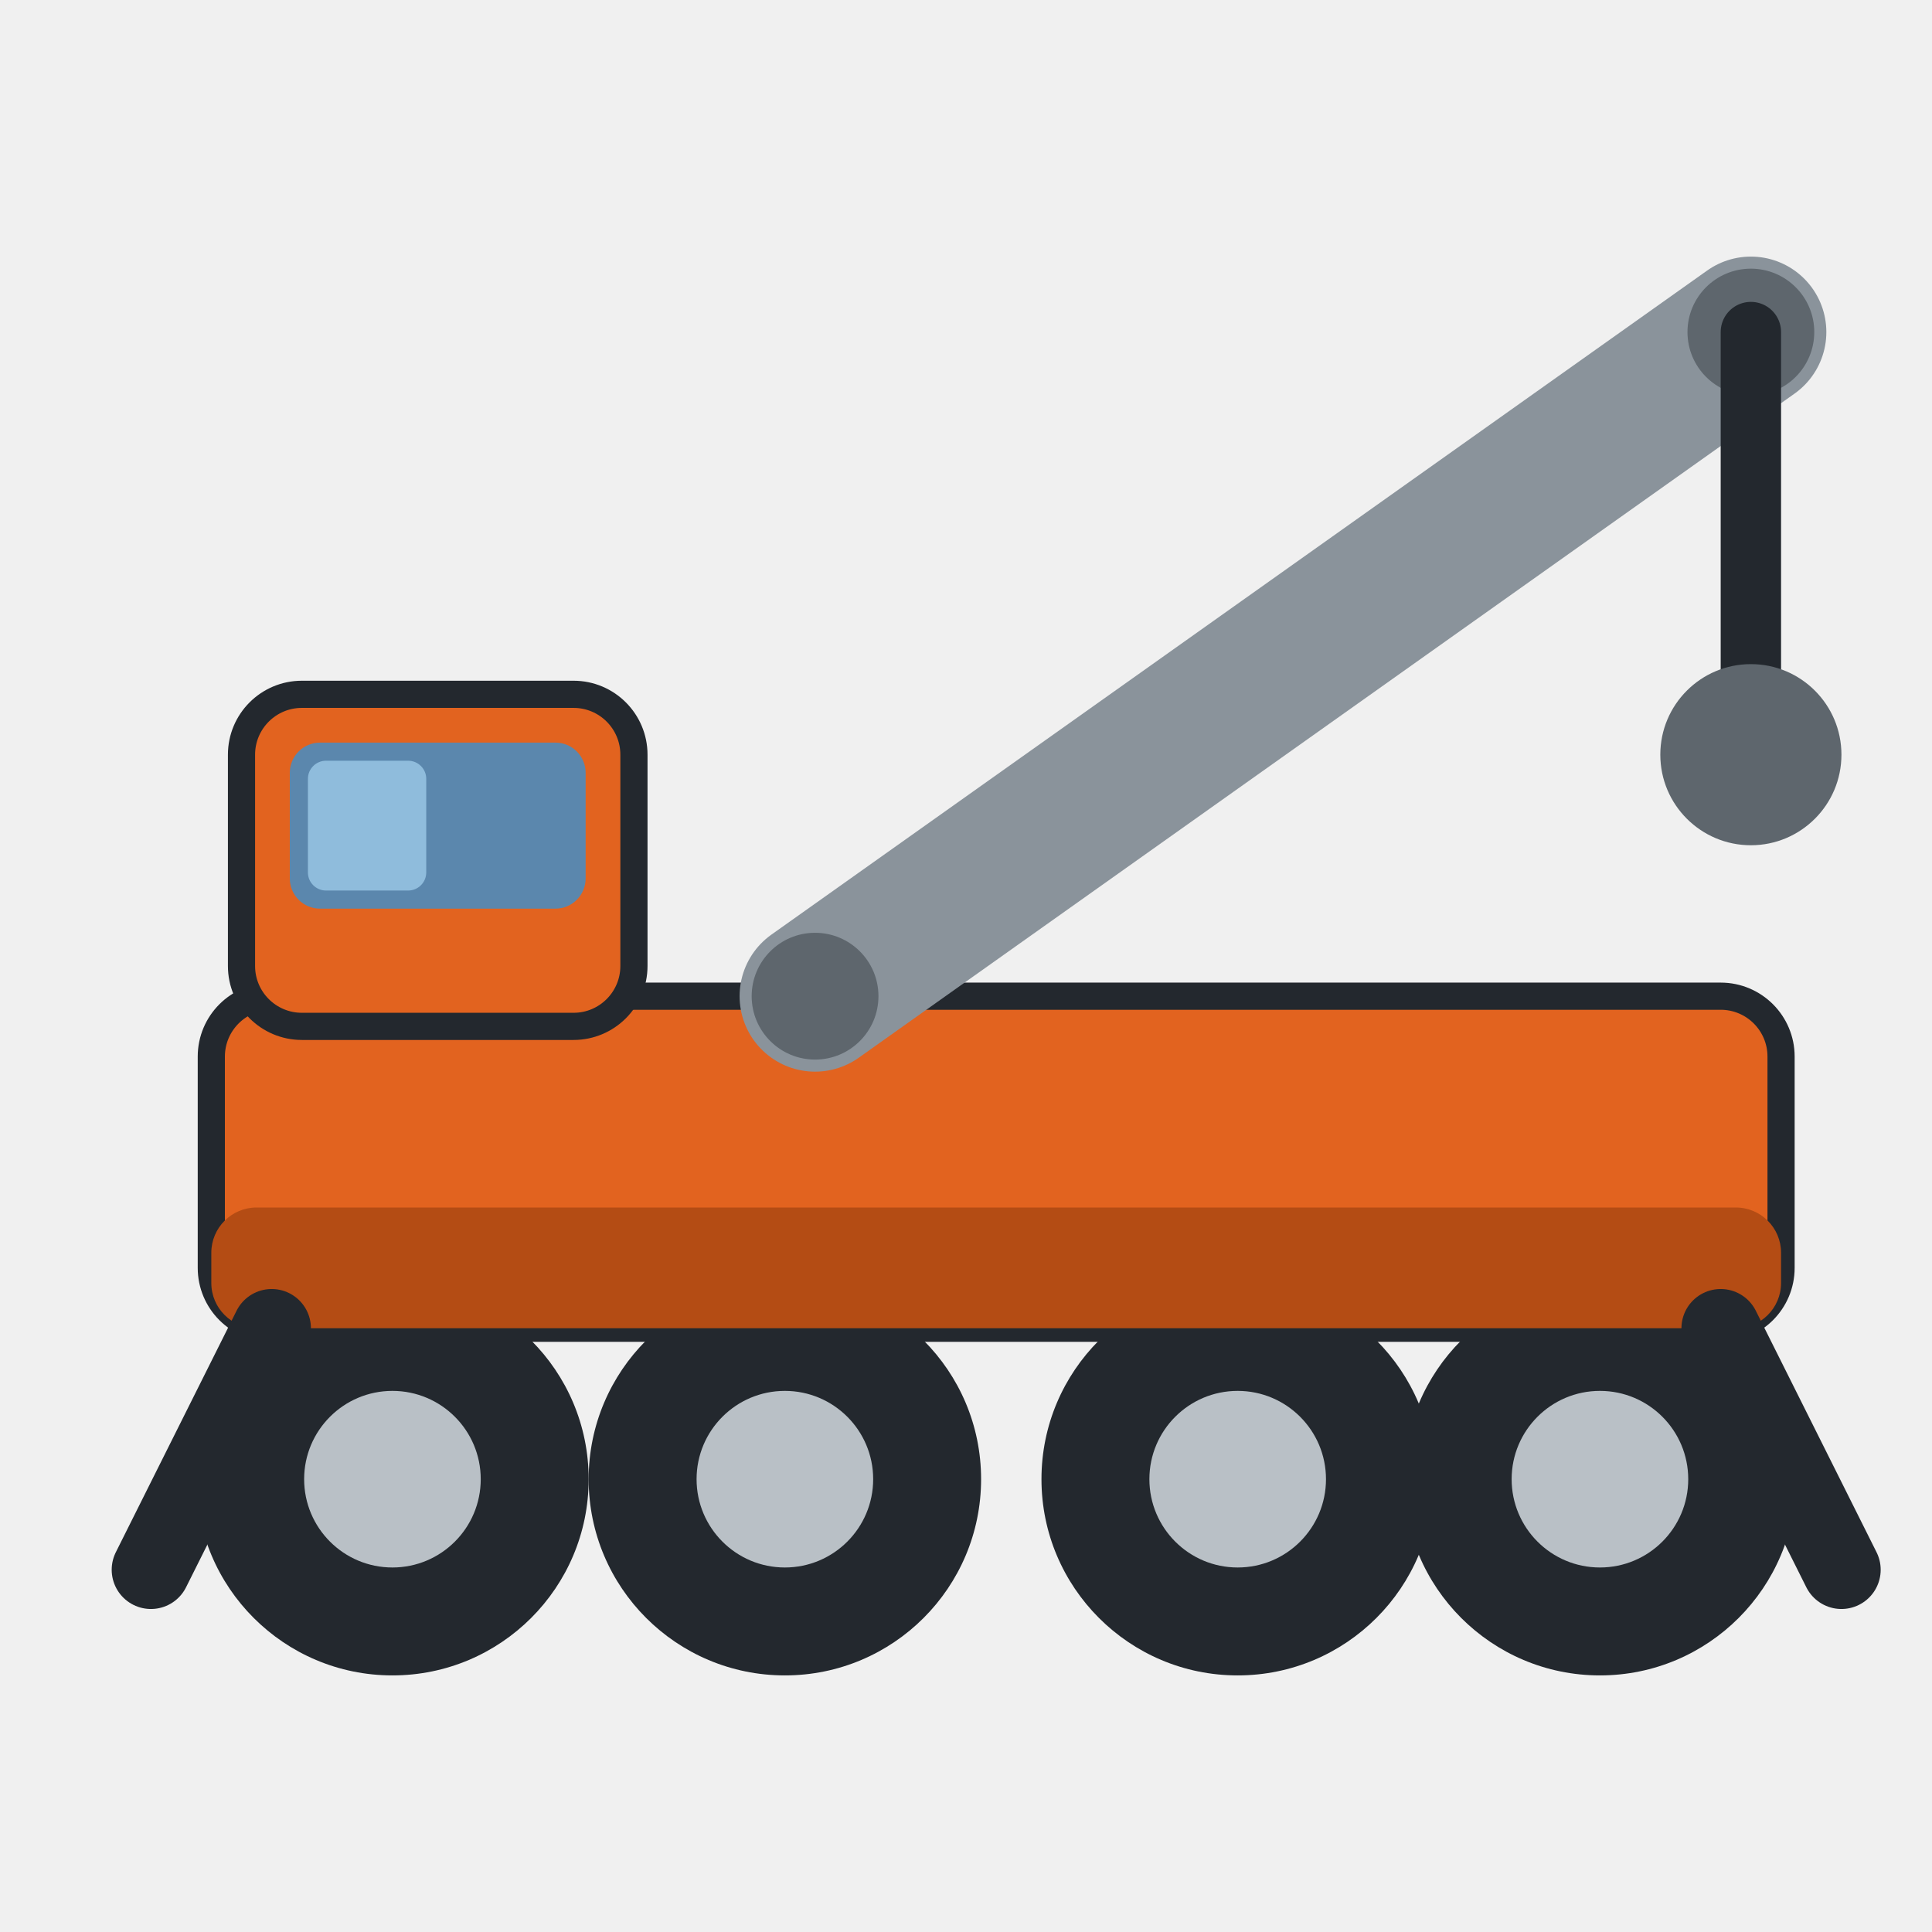
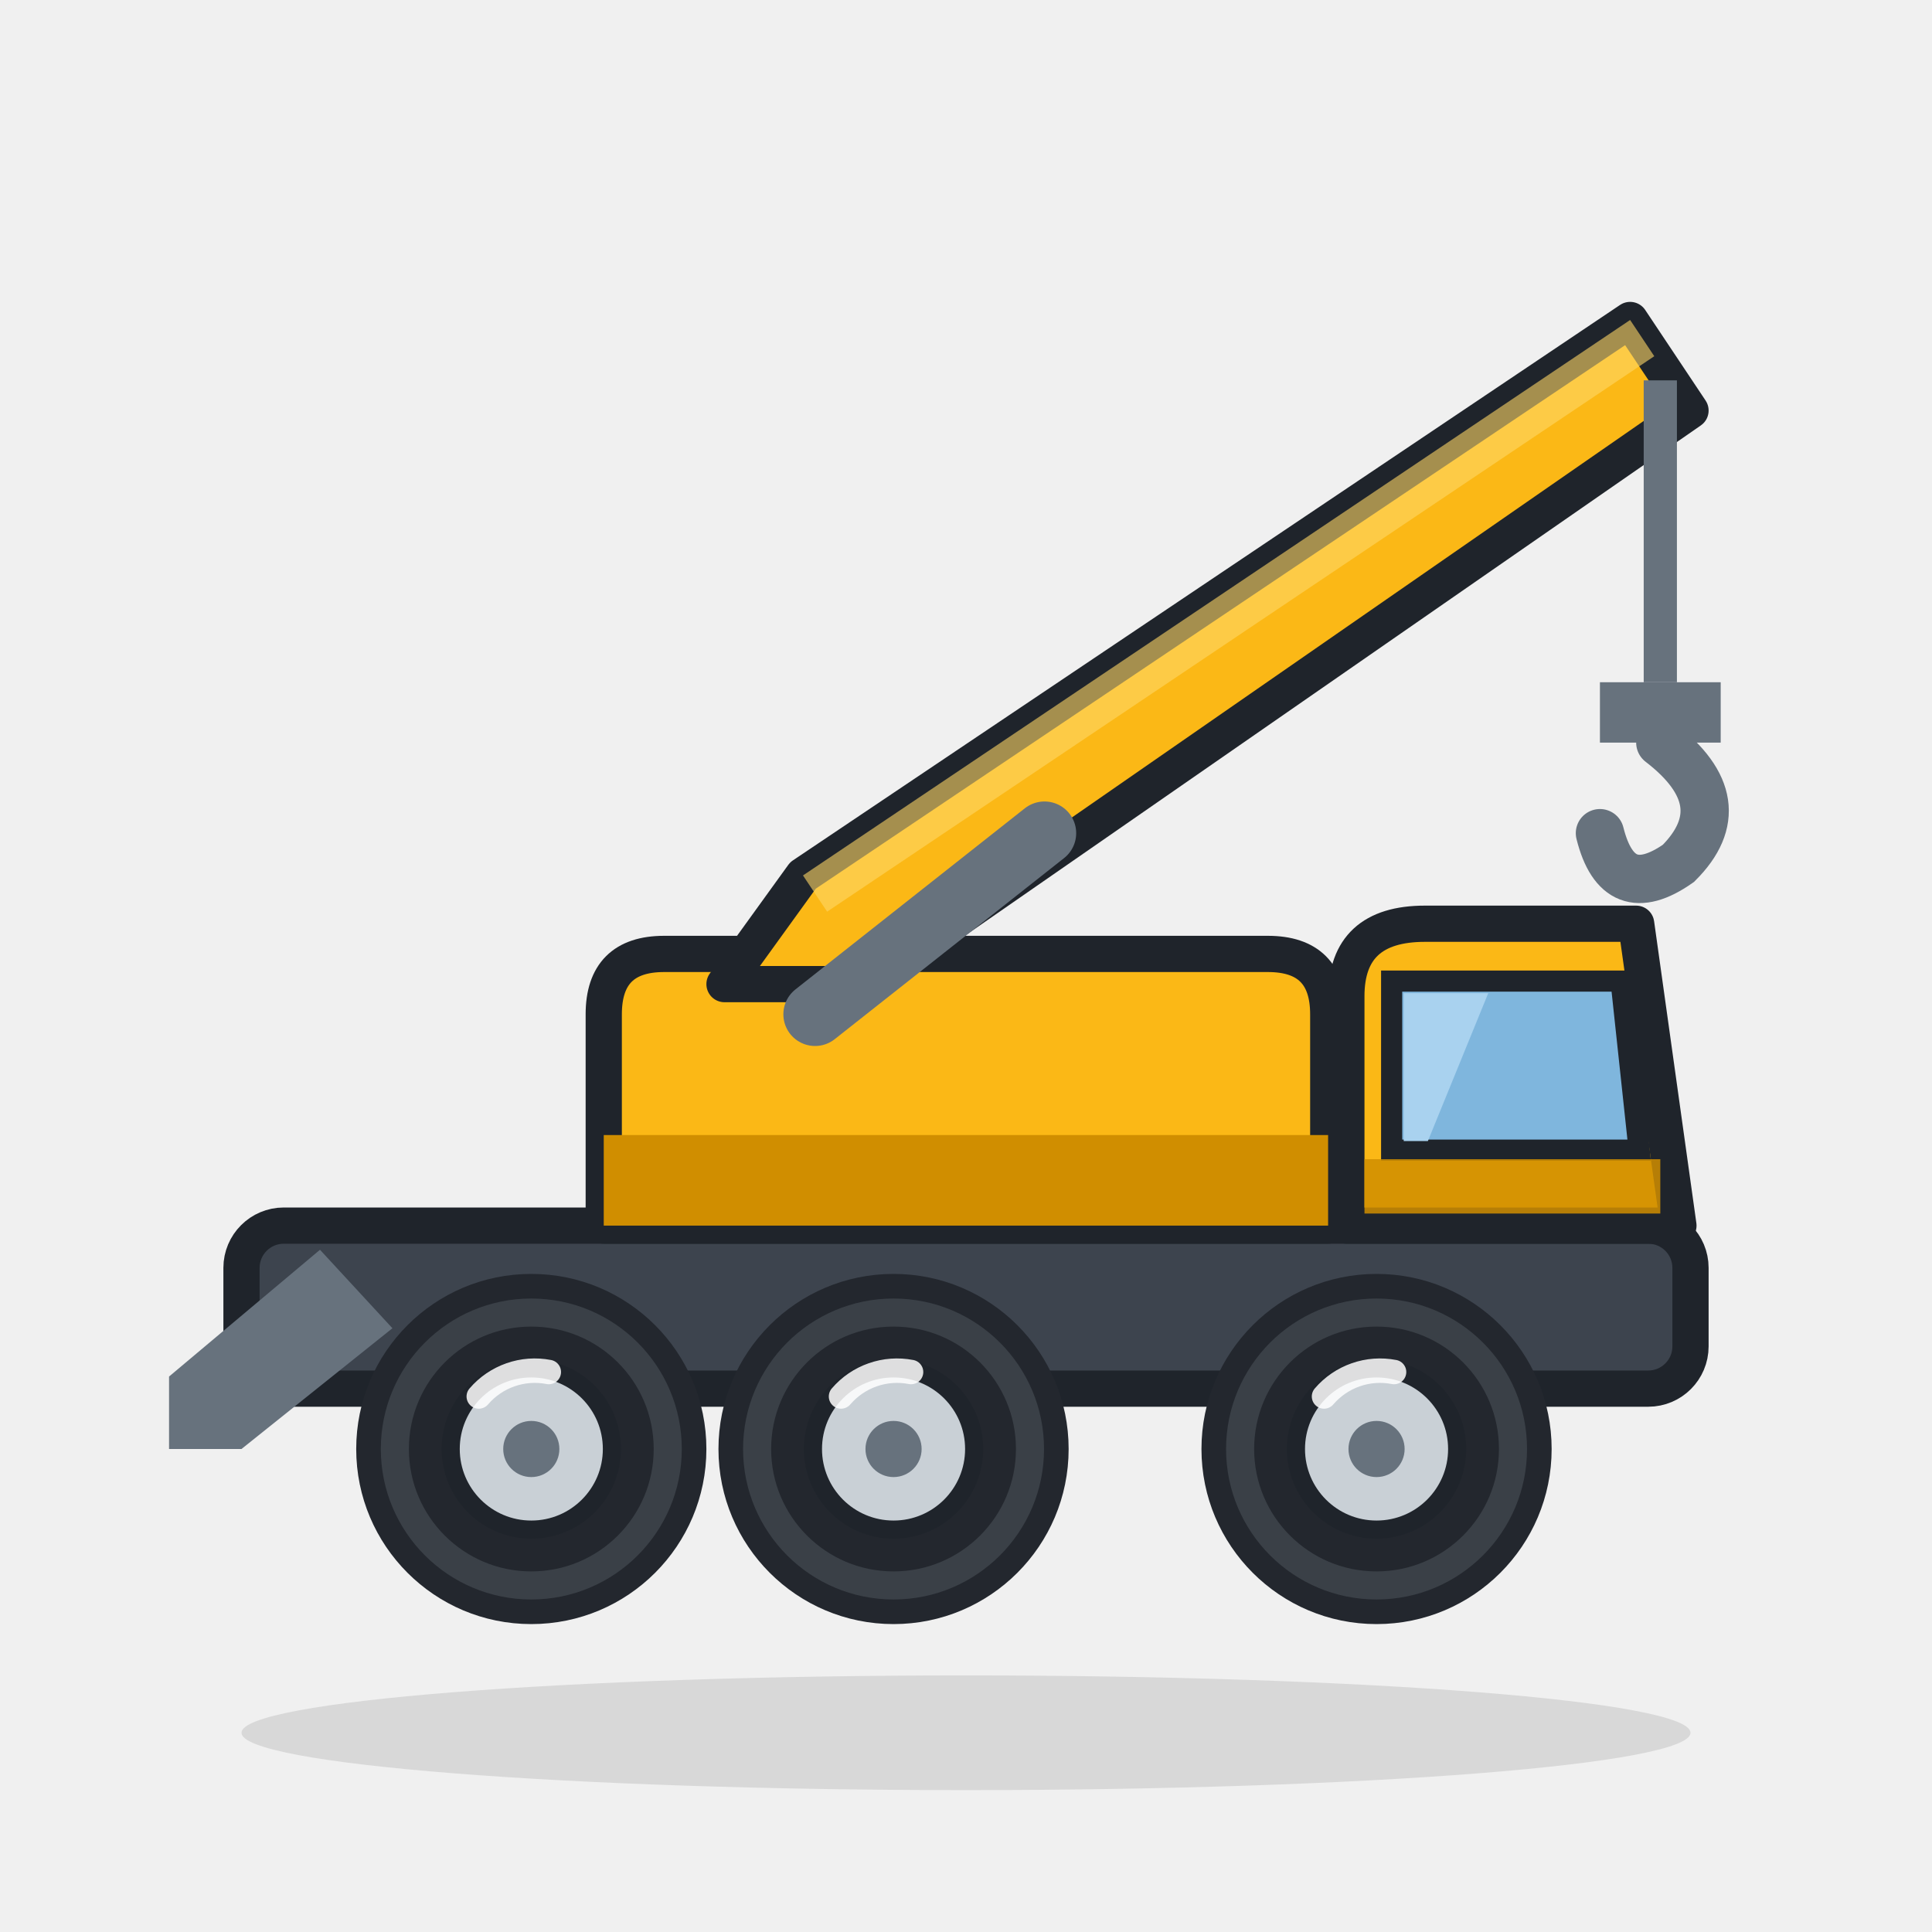
<svg xmlns="http://www.w3.org/2000/svg" viewBox="0 0 64 64">
-   <circle cx="13" cy="49" r="6.5" fill="#23282E" />
-   <circle cx="13" cy="49" r="2.925" fill="#B9C0C6" />
-   <circle cx="26" cy="49" r="6.5" fill="#23282E" />
-   <circle cx="26" cy="49" r="2.925" fill="#B9C0C6" />
-   <circle cx="41" cy="49" r="6.5" fill="#23282E" />
-   <circle cx="41" cy="49" r="2.925" fill="#B9C0C6" />
-   <circle cx="53" cy="49" r="6.5" fill="#23282E" />
-   <circle cx="53" cy="49" r="2.925" fill="#B9C0C6" />
-   <rect x="7" y="33" width="52" height="11" rx="2" fill="#E2631F" stroke="#23282E" stroke-width="0.9" />
-   <rect x="7" y="40" width="52" height="4" rx="1.5" fill="#B44C14" />
-   <rect x="8" y="23" width="13" height="11" rx="2" fill="#E2631F" stroke="#23282E" stroke-width="0.9" />
-   <rect x="9.6" y="24.6" width="9.8" height="5.5" rx="1" fill="#5B87AD" />
-   <rect x="10.2" y="25.2" width="3.92" height="4.3" rx="0.6" fill="#8FBCDC" />
-   <line x1="27" y1="33" x2="58" y2="11" stroke="#8A939B" stroke-width="5" stroke-linecap="round" />
-   <circle cx="27" cy="33" r="2.1" fill="#5E666D" />
-   <circle cx="58" cy="11" r="2.1" fill="#5E666D" />
-   <line x1="58" y1="11" x2="58" y2="23" stroke="#23282E" stroke-width="2" stroke-linecap="round" />
-   <circle cx="58" cy="25" r="3" fill="#5E666D" />
-   <line x1="9" y1="44" x2="5" y2="52" stroke="#23282E" stroke-width="2.6" stroke-linecap="round" />
-   <line x1="57" y1="44" x2="61" y2="52" stroke="#23282E" stroke-width="2.6" stroke-linecap="round" />
+   <ellipse cx="32" cy="57.4" rx="24" ry="1.9" fill="#000" opacity="0.10" />
+   <rect x="8" y="40.6" width="48" height="5.4" rx="1.4" fill="#3D444E" stroke="#1F242B" stroke-width="1.2" stroke-linejoin="round" />
+   <path d="M20 40.6 L20 33.6 Q20 31.6 22 31.6 L42 31.6 Q44 31.6 44 33.6 L44 40.6 Z" fill="#FBB816" stroke="#1F242B" stroke-width="1.2" stroke-linejoin="round" />
+   <rect x="20" y="37.6" width="24" height="3" fill="#D08E00" />
+   <path d="M24 32.6 L26.6 29 L54 10.6 L56 13.6 L28.6 32.6 Z" fill="#FBB816" stroke="#1F242B" stroke-width="1.2" stroke-linejoin="round" />
+   <path d="M26.6 29 L54 10.6 L54.8 11.8 L27.4 30.2 Z" fill="#FFD766" opacity="0.6" />
+   <line x1="27" y1="33.6" x2="34.6" y2="27.6" stroke="#67727D" stroke-width="2.1" stroke-linecap="round" />
+   <line x1="55" y1="12.6" x2="55" y2="22.6" stroke="#67727D" stroke-width="1.1" />
+   <path d="M53 22.6 L57 22.6 L57 24.6 L53 24.6 Z" fill="#67727D" />
+   <path d="M55 24.6 Q57.6 26.6 55.6 28.6 Q53.6 30 53 27.6" fill="none" stroke="#67727D" stroke-width="1.6" stroke-linecap="round" />
+   <path d="M10.6 41.4 L5.6 45.6 L5.6 48 L8 48 L13 44 Z" fill="#67727D" />
+   <path d="M44.6 40.6 L44.6 33.0 Q44.6 30.6 47.2 30.6 L54.2 30.6 L55.6 40.6 Z" fill="#FBB816" stroke="#1F242B" stroke-width="1.2" stroke-linejoin="round" />
+   <path d="M46.1 32.5 L53.7 32.5 L54.3 38.1 L46.1 38.1 Z" fill="#7FB6DD" stroke="#1F242B" stroke-width="0.7" />
+   <path d="M46.5 32.9 L49.3 32.9 L47.3 37.8 L46.5 37.8 Z" fill="#A9D2EF" />
+   <rect x="45.2" y="38.4" width="9.8" height="1.8" fill="#D08E00" opacity="0.85" />
+   <circle cx="17.6" cy="48" r="5.8" fill="#23272E" />
+   <circle cx="17.6" cy="48" r="4.52" fill="none" stroke="#3A4047" stroke-width="0.93" />
+   <circle cx="17.6" cy="48" r="2.67" fill="#C9D0D6" stroke="#1F242B" stroke-width="0.6" />
+   <path d="M15.86 46.26 A 2.44 2.44 0 0 1 18.18 45.45" fill="none" stroke="#FFFFFF" stroke-width="0.81" stroke-linecap="round" opacity="0.85" />
+   <circle cx="17.6" cy="48" r="0.93" fill="#67727D" />
+   <circle cx="29.6" cy="48" r="5.8" fill="#23272E" />
+   <circle cx="29.6" cy="48" r="4.52" fill="none" stroke="#3A4047" stroke-width="0.93" />
+   <circle cx="29.6" cy="48" r="2.67" fill="#C9D0D6" stroke="#1F242B" stroke-width="0.6" />
+   <path d="M27.86 46.26 A 2.44 2.44 0 0 1 30.18 45.45" fill="none" stroke="#FFFFFF" stroke-width="0.81" stroke-linecap="round" opacity="0.85" />
+   <circle cx="29.6" cy="48" r="0.93" fill="#67727D" />
+   <circle cx="45.6" cy="48" r="5.8" fill="#23272E" />
+   <circle cx="45.6" cy="48" r="4.52" fill="none" stroke="#3A4047" stroke-width="0.93" />
+   <circle cx="45.6" cy="48" r="2.67" fill="#C9D0D6" stroke="#1F242B" stroke-width="0.6" />
+   <path d="M43.86 46.26 A 2.44 2.44 0 0 1 46.18 45.45" fill="none" stroke="#FFFFFF" stroke-width="0.81" stroke-linecap="round" opacity="0.85" />
+   <circle cx="45.6" cy="48" r="0.93" fill="#67727D" />
</svg>
